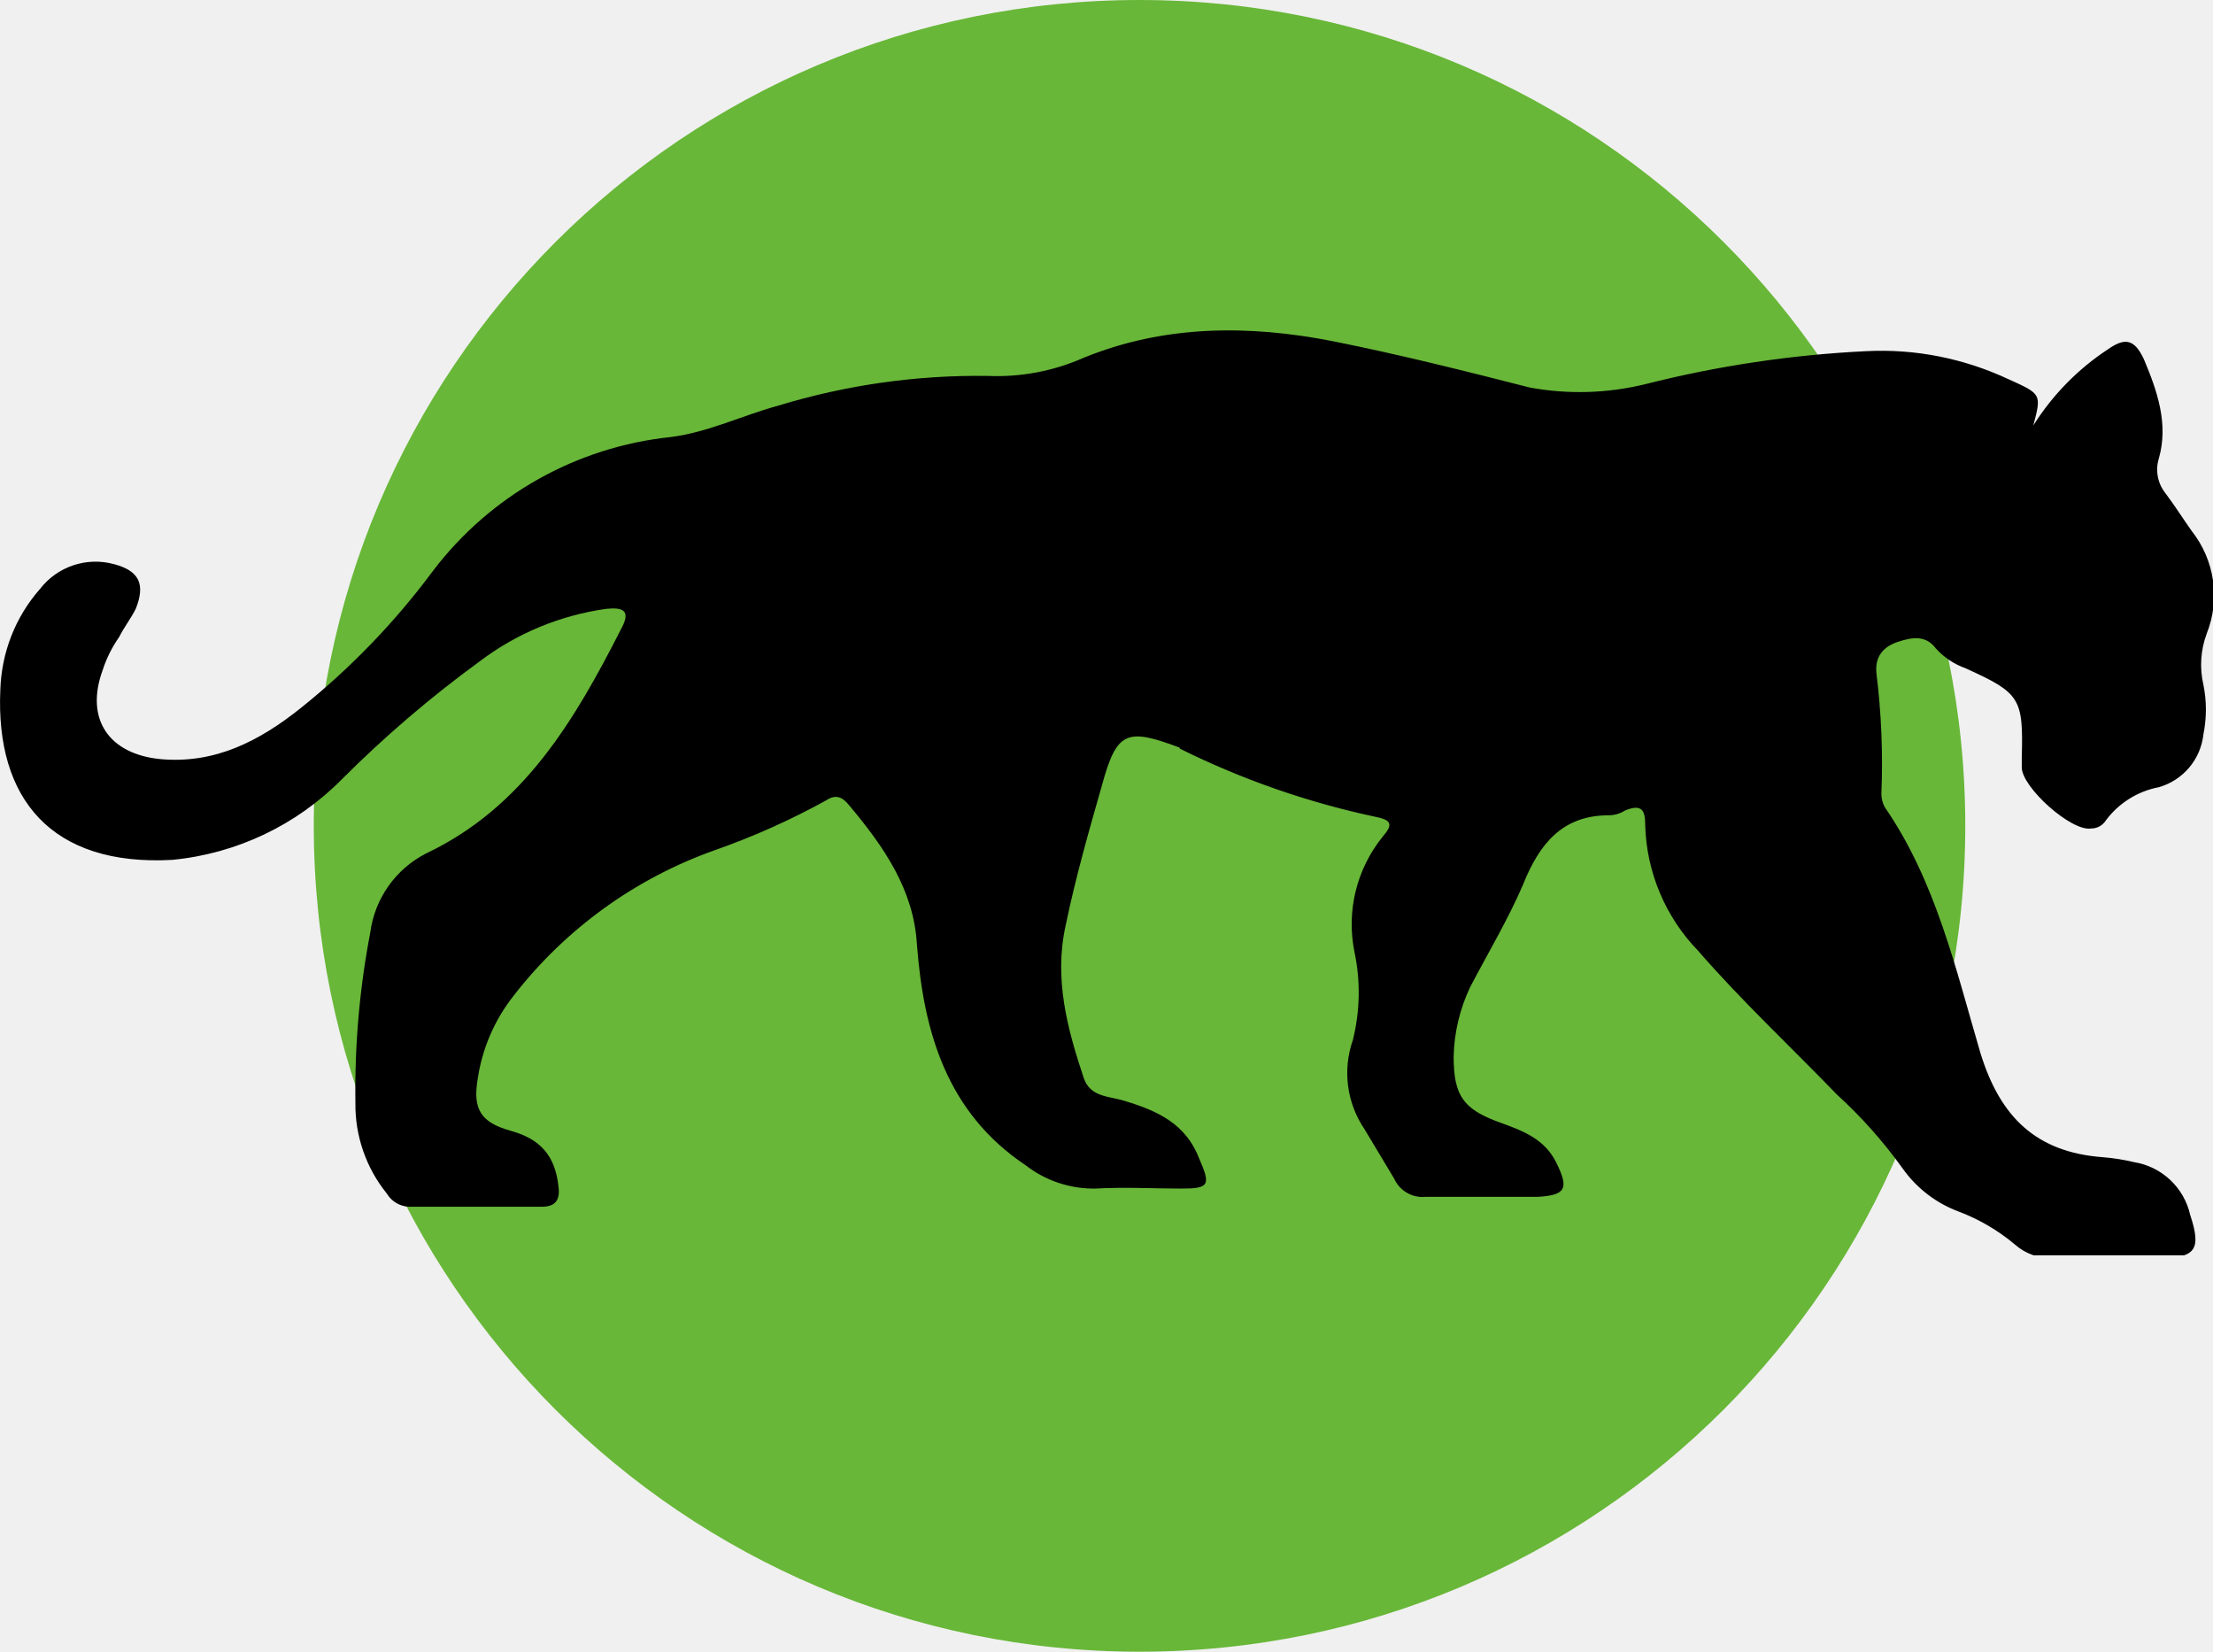
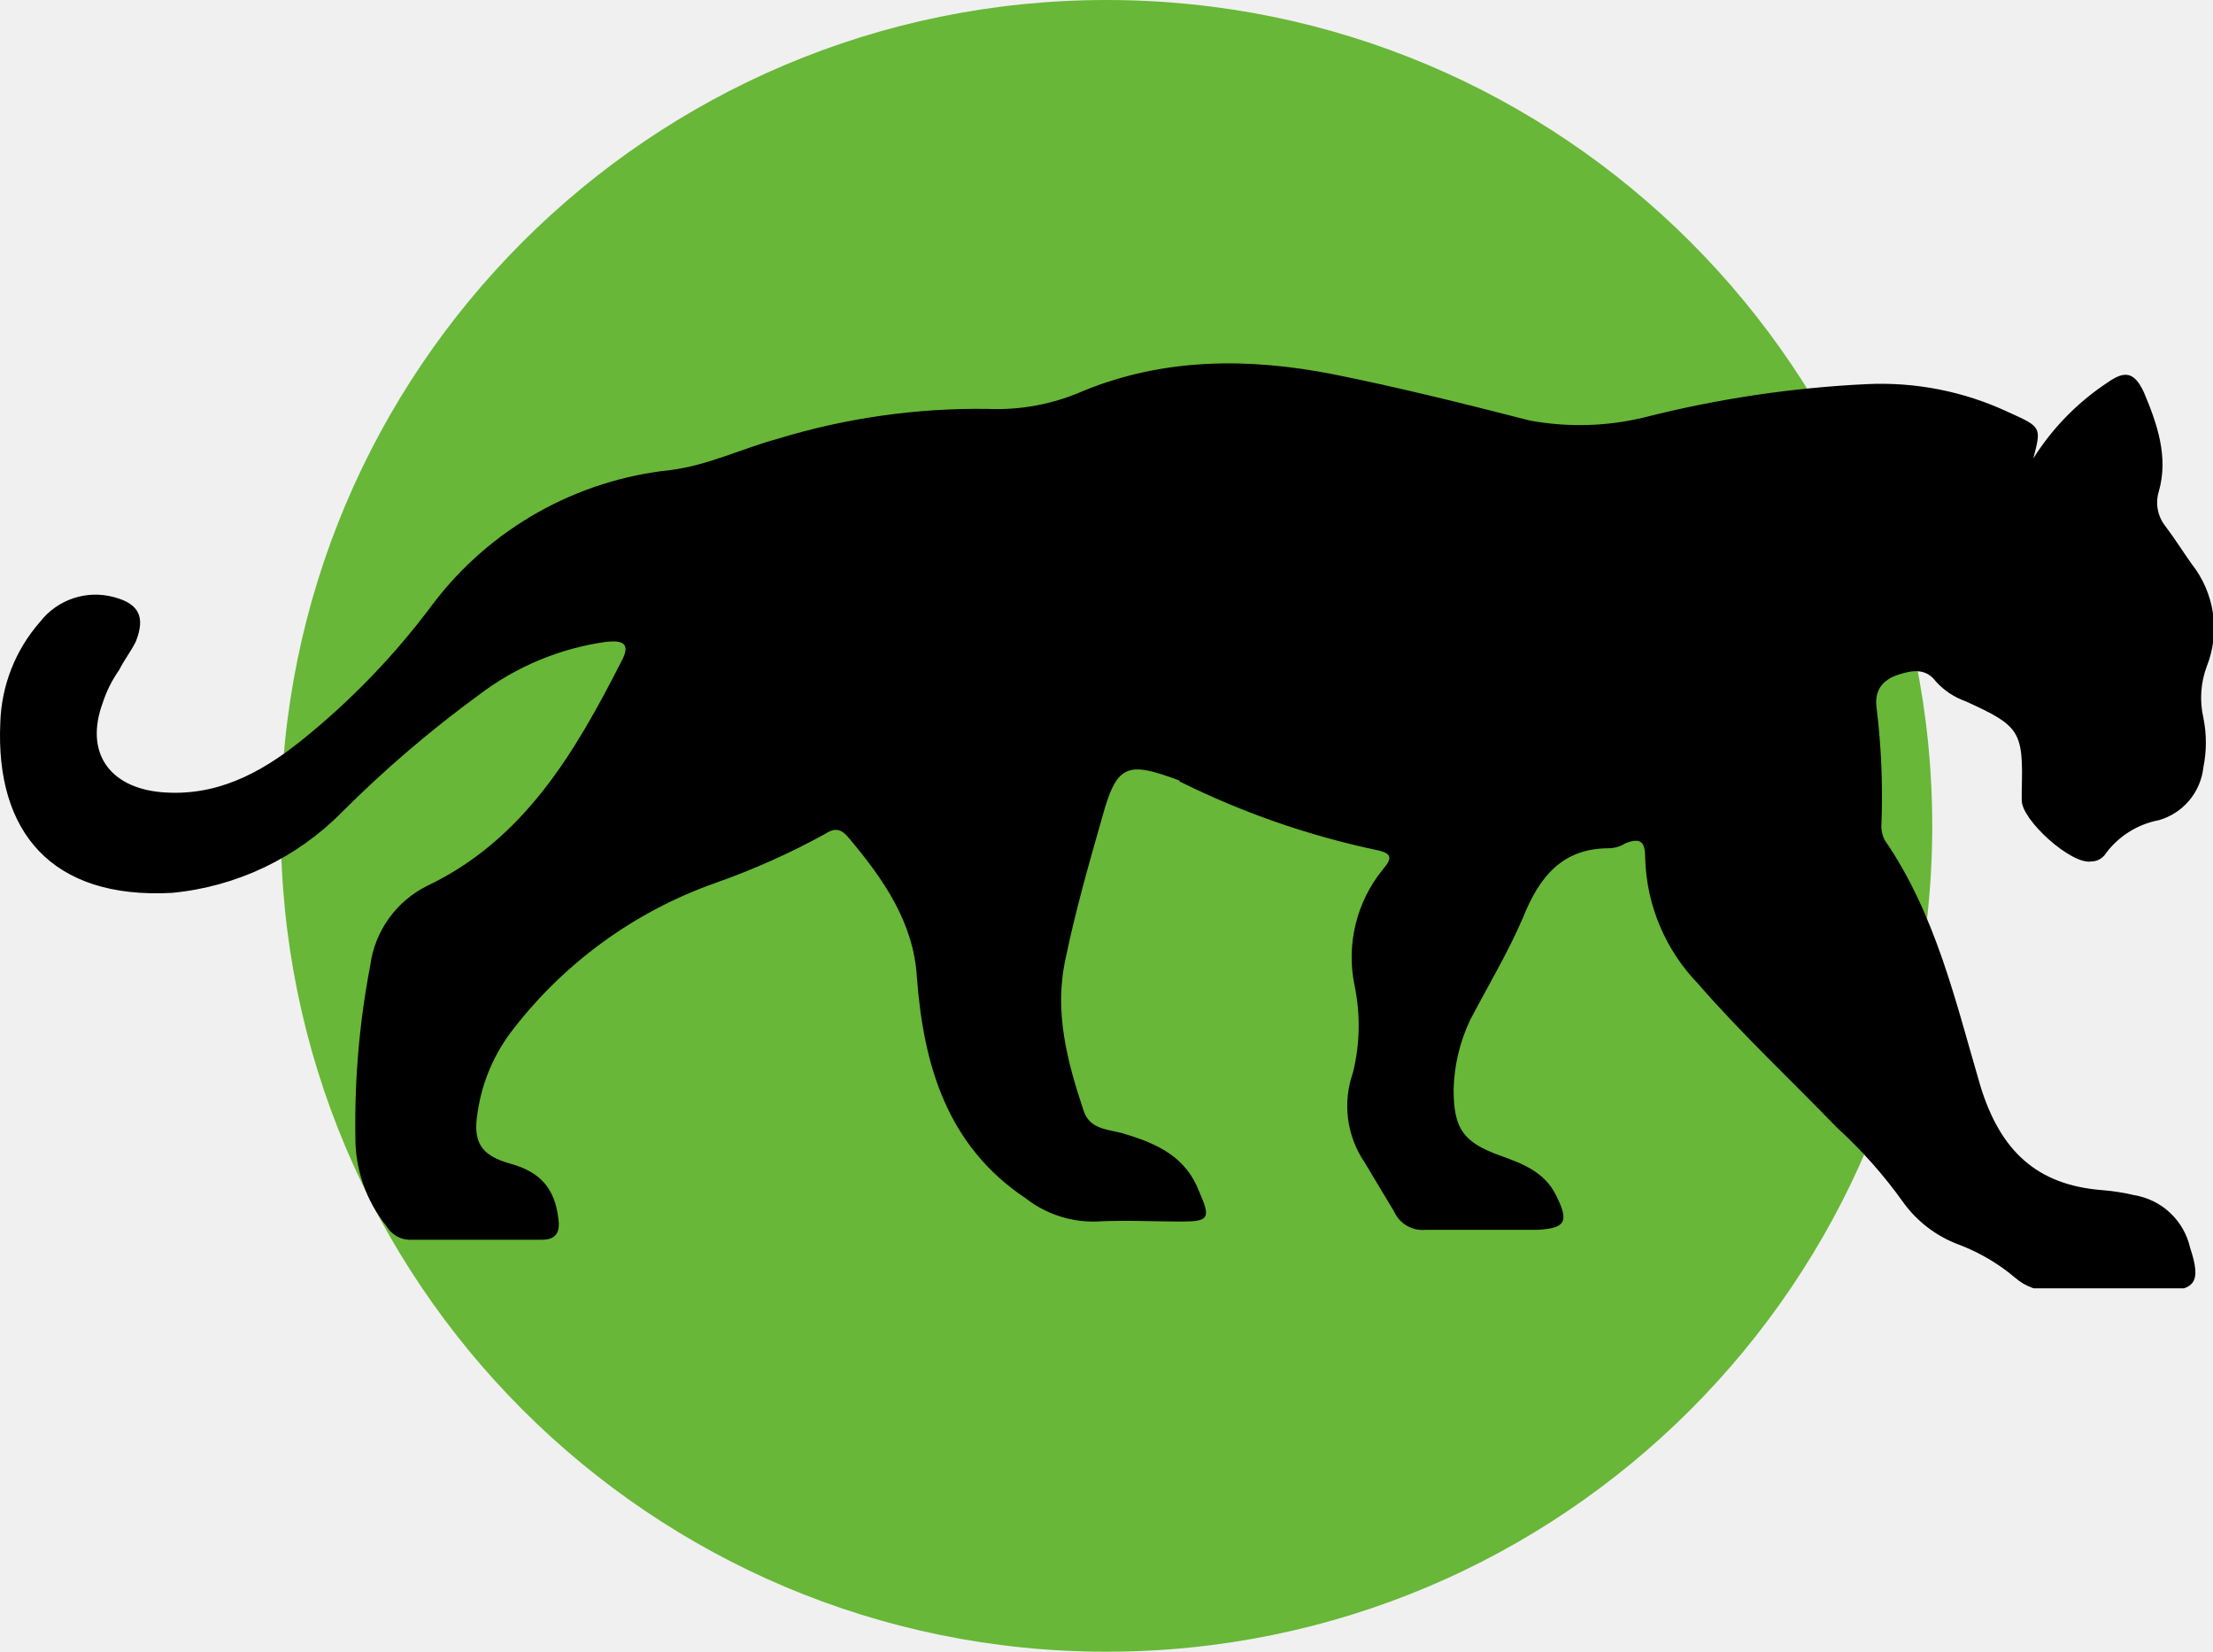
- <svg xmlns="http://www.w3.org/2000/svg" width="134" height="100" fill="none">
-   <circle cx="69" cy="50" r="50" fill="#68B738" />
-   <g clip-path="url(#a)">
-     <path fill="#000" d="M123.12 25.76a15.2 15.2 0 0 1 4.5-4.6c1-.7 1.6-.7 2.2.6.8 1.9 1.5 3.9.9 6a2.29 2.29 0 0 0 .4 2.1c.6.8 1.1 1.6 1.6 2.3a6.27 6.27 0 0 1 .9 6.2c-.37.99-.44 2.07-.2 3.1.2.99.2 2 0 3a3.75 3.75 0 0 1-2.7 3.2 5.21 5.21 0 0 0-3.2 2 1.05 1.05 0 0 1-.9.5c-1.2.2-4.2-2.5-4.2-3.7v-.6c.1-3.6-.1-3.9-3.4-5.4a4.4 4.4 0 0 1-1.8-1.2c-.6-.8-1.4-.7-2.3-.4-.9.3-1.4.9-1.3 1.9.3 2.42.4 4.86.3 7.3 0 .27.07.55.2.8 3.1 4.5 4.3 9.8 5.8 14.9 1.2 3.9 3.4 6 7.4 6.3.64.05 1.27.15 1.9.3a4.16 4.16 0 0 1 3.4 3.2c.7 2.1.3 2.6-1.8 2.6h-6.5a3.24 3.24 0 0 1-2.3-.8 11.71 11.71 0 0 0-3.4-2 7.26 7.26 0 0 1-3.4-2.6 28.58 28.58 0 0 0-4-4.5c-2.8-2.9-5.8-5.7-8.4-8.7a11.38 11.38 0 0 1-3.2-7.6c0-.9-.2-1.3-1.2-.9-.3.19-.65.3-1 .3-2.8 0-4.2 1.7-5.2 4.2-.9 2.1-2.1 4.1-3.2 6.2a10.4 10.4 0 0 0-1 4.2c0 2.4.6 3.2 2.8 4 1.4.5 2.7 1 3.4 2.4.8 1.6.6 2-1.1 2.1h-6.8a1.88 1.88 0 0 1-1.9-1.1l-1.8-3a6.05 6.05 0 0 1-.7-5.4c.43-1.74.47-3.55.1-5.3a8.42 8.42 0 0 1 1.7-7c.6-.7.6-1-.4-1.2a50.07 50.07 0 0 1-11.87-4.13.1.1 0 0 1-.03-.07c-3.2-1.2-3.8-1-4.7 2.3-.8 2.8-1.6 5.6-2.2 8.5-.7 3.2.1 6.2 1.1 9.2.4 1.2 1.6 1.1 2.5 1.4 2 .6 3.7 1.4 4.5 3.5.7 1.6.6 1.8-1.1 1.8-1.7 0-3.4-.1-5.2 0-1.52.02-3-.47-4.2-1.4-4.8-3.2-6.2-8.1-6.6-13.4-.2-3.3-2-5.9-4.1-8.4-.4-.5-.8-.7-1.4-.3a44.32 44.32 0 0 1-6.7 3 26.71 26.71 0 0 0-12.2 8.8 10.63 10.63 0 0 0-2.2 5.1c-.3 1.8.2 2.6 2 3.1s2.7 1.5 2.9 3.4c.1.8-.2 1.2-1 1.2h-8.1a1.65 1.65 0 0 1-1.3-.8 8.56 8.56 0 0 1-1.9-5.5c-.05-3.46.25-6.91.9-10.3a6.3 6.3 0 0 1 3.4-4.8c5.9-2.8 9-8.1 11.8-13.6.6-1.1.1-1.3-.9-1.2-2.8.39-5.45 1.49-7.7 3.2a70.62 70.62 0 0 0-8.3 7.1 16.67 16.67 0 0 1-10.3 4.9c-7.3.4-10.7-3.7-10.4-10.3.07-2.25.91-4.41 2.4-6.1a4.25 4.25 0 0 1 4.5-1.5c1.5.4 1.9 1.2 1.3 2.7-.3.6-.7 1.1-1 1.7a7.5 7.5 0 0 0-1 2c-1.1 3 .4 5.1 3.5 5.4 3.3.3 6-1.1 8.5-3.1 3.01-2.41 5.7-5.2 8-8.3a20.79 20.79 0 0 1 14.4-8.1c2.3-.3 4.3-1.3 6.5-1.9a41.5 41.5 0 0 1 12.7-1.8 13 13 0 0 0 5.8-1.1c4.9-2 10-2 15.1-1 4 .8 8 1.8 11.9 2.8 2.32.43 4.7.36 7-.2a67.79 67.79 0 0 1 13.4-2c2.96-.15 5.91.44 8.6 1.7 2 .9 2 .9 1.5 2.8Z" />
+ <svg xmlns="http://www.w3.org/2000/svg" width="268" height="200" viewBox="0 0 268 200" fill="none">
+   <circle cx="134" cy="100" r="100" fill="#68B738" />
+   <g clip-path="url(#clip0_98892_348)">
+     <path d="M246.236 55.514C248.545 51.84 251.614 48.703 255.236 46.314C257.236 44.914 258.436 44.914 259.636 47.514C261.236 51.314 262.636 55.314 261.436 59.514C261.218 60.226 261.177 60.981 261.316 61.713C261.456 62.445 261.772 63.132 262.236 63.714C263.436 65.314 264.436 66.914 265.436 68.314C266.797 70.041 267.68 72.096 267.996 74.273C268.312 76.449 268.05 78.671 267.236 80.714C266.502 82.697 266.363 84.852 266.836 86.914C267.236 88.894 267.236 90.934 266.836 92.914C266.675 94.397 266.075 95.797 265.113 96.938C264.151 98.078 262.871 98.905 261.436 99.314C258.878 99.8 256.595 101.227 255.036 103.314C254.848 103.621 254.583 103.874 254.267 104.049C253.952 104.225 253.597 104.316 253.236 104.314C250.836 104.714 244.836 99.314 244.836 96.914V95.714C245.036 88.514 244.636 87.914 238.036 84.914C236.655 84.427 235.417 83.602 234.436 82.514C233.236 80.914 231.636 81.114 229.836 81.714C228.036 82.314 227.036 83.514 227.236 85.514C227.84 90.355 228.04 95.239 227.836 100.114C227.85 100.67 227.986 101.217 228.236 101.714C234.436 110.714 236.836 121.314 239.836 131.514C242.236 139.314 246.636 143.514 254.636 144.114C255.917 144.216 257.187 144.416 258.436 144.714C260.08 144.978 261.607 145.729 262.819 146.87C264.031 148.011 264.873 149.489 265.236 151.114C266.636 155.314 265.836 156.314 261.636 156.314H248.636C246.953 156.399 245.303 155.825 244.036 154.714C242.012 153.005 239.713 151.653 237.236 150.714C234.499 149.703 232.129 147.891 230.436 145.514C228.094 142.241 225.412 139.224 222.436 136.514C216.836 130.714 210.836 125.114 205.636 119.114C201.678 115.025 199.395 109.602 199.236 103.914C199.236 102.114 198.836 101.314 196.836 102.114C196.238 102.494 195.546 102.701 194.836 102.714C189.236 102.714 186.436 106.114 184.436 111.114C182.636 115.314 180.236 119.314 178.036 123.514C176.789 126.143 176.108 129.005 176.036 131.914C176.036 136.714 177.236 138.314 181.636 139.914C184.436 140.914 187.036 141.914 188.436 144.714C190.036 147.914 189.636 148.714 186.236 148.914H172.636C171.852 148.991 171.064 148.821 170.382 148.426C169.7 148.031 169.16 147.432 168.836 146.714L165.236 140.714C164.175 139.148 163.496 137.356 163.253 135.48C163.01 133.605 163.21 131.698 163.836 129.914C164.702 126.441 164.77 122.817 164.036 119.314C163.532 116.874 163.576 114.353 164.164 111.932C164.752 109.511 165.869 107.25 167.436 105.314C168.636 103.914 168.636 103.314 166.636 102.914C158.458 101.176 150.53 98.422 143.036 94.714C142.983 94.714 142.933 94.693 142.895 94.655C142.858 94.618 142.836 94.567 142.836 94.514C136.436 92.114 135.236 92.514 133.436 99.114C131.836 104.714 130.236 110.314 129.036 116.114C127.636 122.514 129.236 128.514 131.236 134.514C132.036 136.914 134.436 136.714 136.236 137.314C140.236 138.514 143.636 140.114 145.236 144.314C146.636 147.514 146.436 147.914 143.036 147.914C139.636 147.914 136.236 147.714 132.636 147.914C129.599 147.969 126.634 146.98 124.236 145.114C114.636 138.714 111.836 128.914 111.036 118.314C110.636 111.714 107.036 106.514 102.836 101.514C102.036 100.514 101.236 100.114 100.036 100.914C95.743 103.281 91.261 105.288 86.636 106.914C76.985 110.322 68.516 116.431 62.236 124.514C59.892 127.464 58.373 130.984 57.837 134.714C57.236 138.314 58.236 139.914 61.837 140.914C65.436 141.914 67.237 143.914 67.636 147.714C67.837 149.314 67.237 150.114 65.636 150.114H49.437C48.906 150.076 48.393 149.911 47.94 149.632C47.488 149.354 47.109 148.97 46.837 148.514C44.324 145.403 42.98 141.512 43.036 137.514C42.931 130.604 43.535 123.701 44.837 116.914C45.103 114.881 45.862 112.944 47.047 111.271C48.232 109.598 49.807 108.24 51.636 107.314C63.437 101.714 69.636 91.114 75.237 80.114C76.436 77.914 75.436 77.514 73.436 77.714C67.839 78.491 62.536 80.695 58.036 84.114C52.145 88.411 46.595 93.159 41.437 98.314C35.936 103.901 28.642 107.371 20.837 108.114C6.236 108.914 -0.564 100.714 0.036 87.514C0.171 83.013 1.868 78.699 4.836 75.314C5.869 73.976 7.276 72.976 8.879 72.441C10.482 71.907 12.208 71.862 13.836 72.314C16.837 73.114 17.637 74.714 16.436 77.714C15.836 78.914 15.037 79.914 14.437 81.114C13.574 82.34 12.899 83.688 12.437 85.114C10.236 91.114 13.236 95.314 19.436 95.914C26.037 96.514 31.436 93.714 36.437 89.714C42.46 84.89 47.838 79.311 52.437 73.114C55.875 68.588 60.205 64.816 65.158 62.03C70.112 59.244 75.584 57.502 81.237 56.914C85.837 56.314 89.837 54.314 94.237 53.114C102.465 50.605 111.034 49.39 119.636 49.514C123.621 49.68 127.59 48.927 131.236 47.314C141.036 43.314 151.236 43.314 161.436 45.314C169.436 46.914 177.436 48.914 185.236 50.914C189.878 51.779 194.651 51.642 199.236 50.514C208.014 48.289 216.992 46.949 226.036 46.514C231.961 46.225 237.867 47.393 243.236 49.914C247.236 51.714 247.236 51.714 246.236 55.514Z" fill="black" />
  </g>
  <defs>
-     <clipPath id="a">
-       <path fill="#fff" d="M0 20h134v56H0z" />
+     <clipPath id="clip0_98892_348">
+       <rect width="268" height="112" fill="white" transform="translate(0 44)" />
    </clipPath>
  </defs>
</svg>
